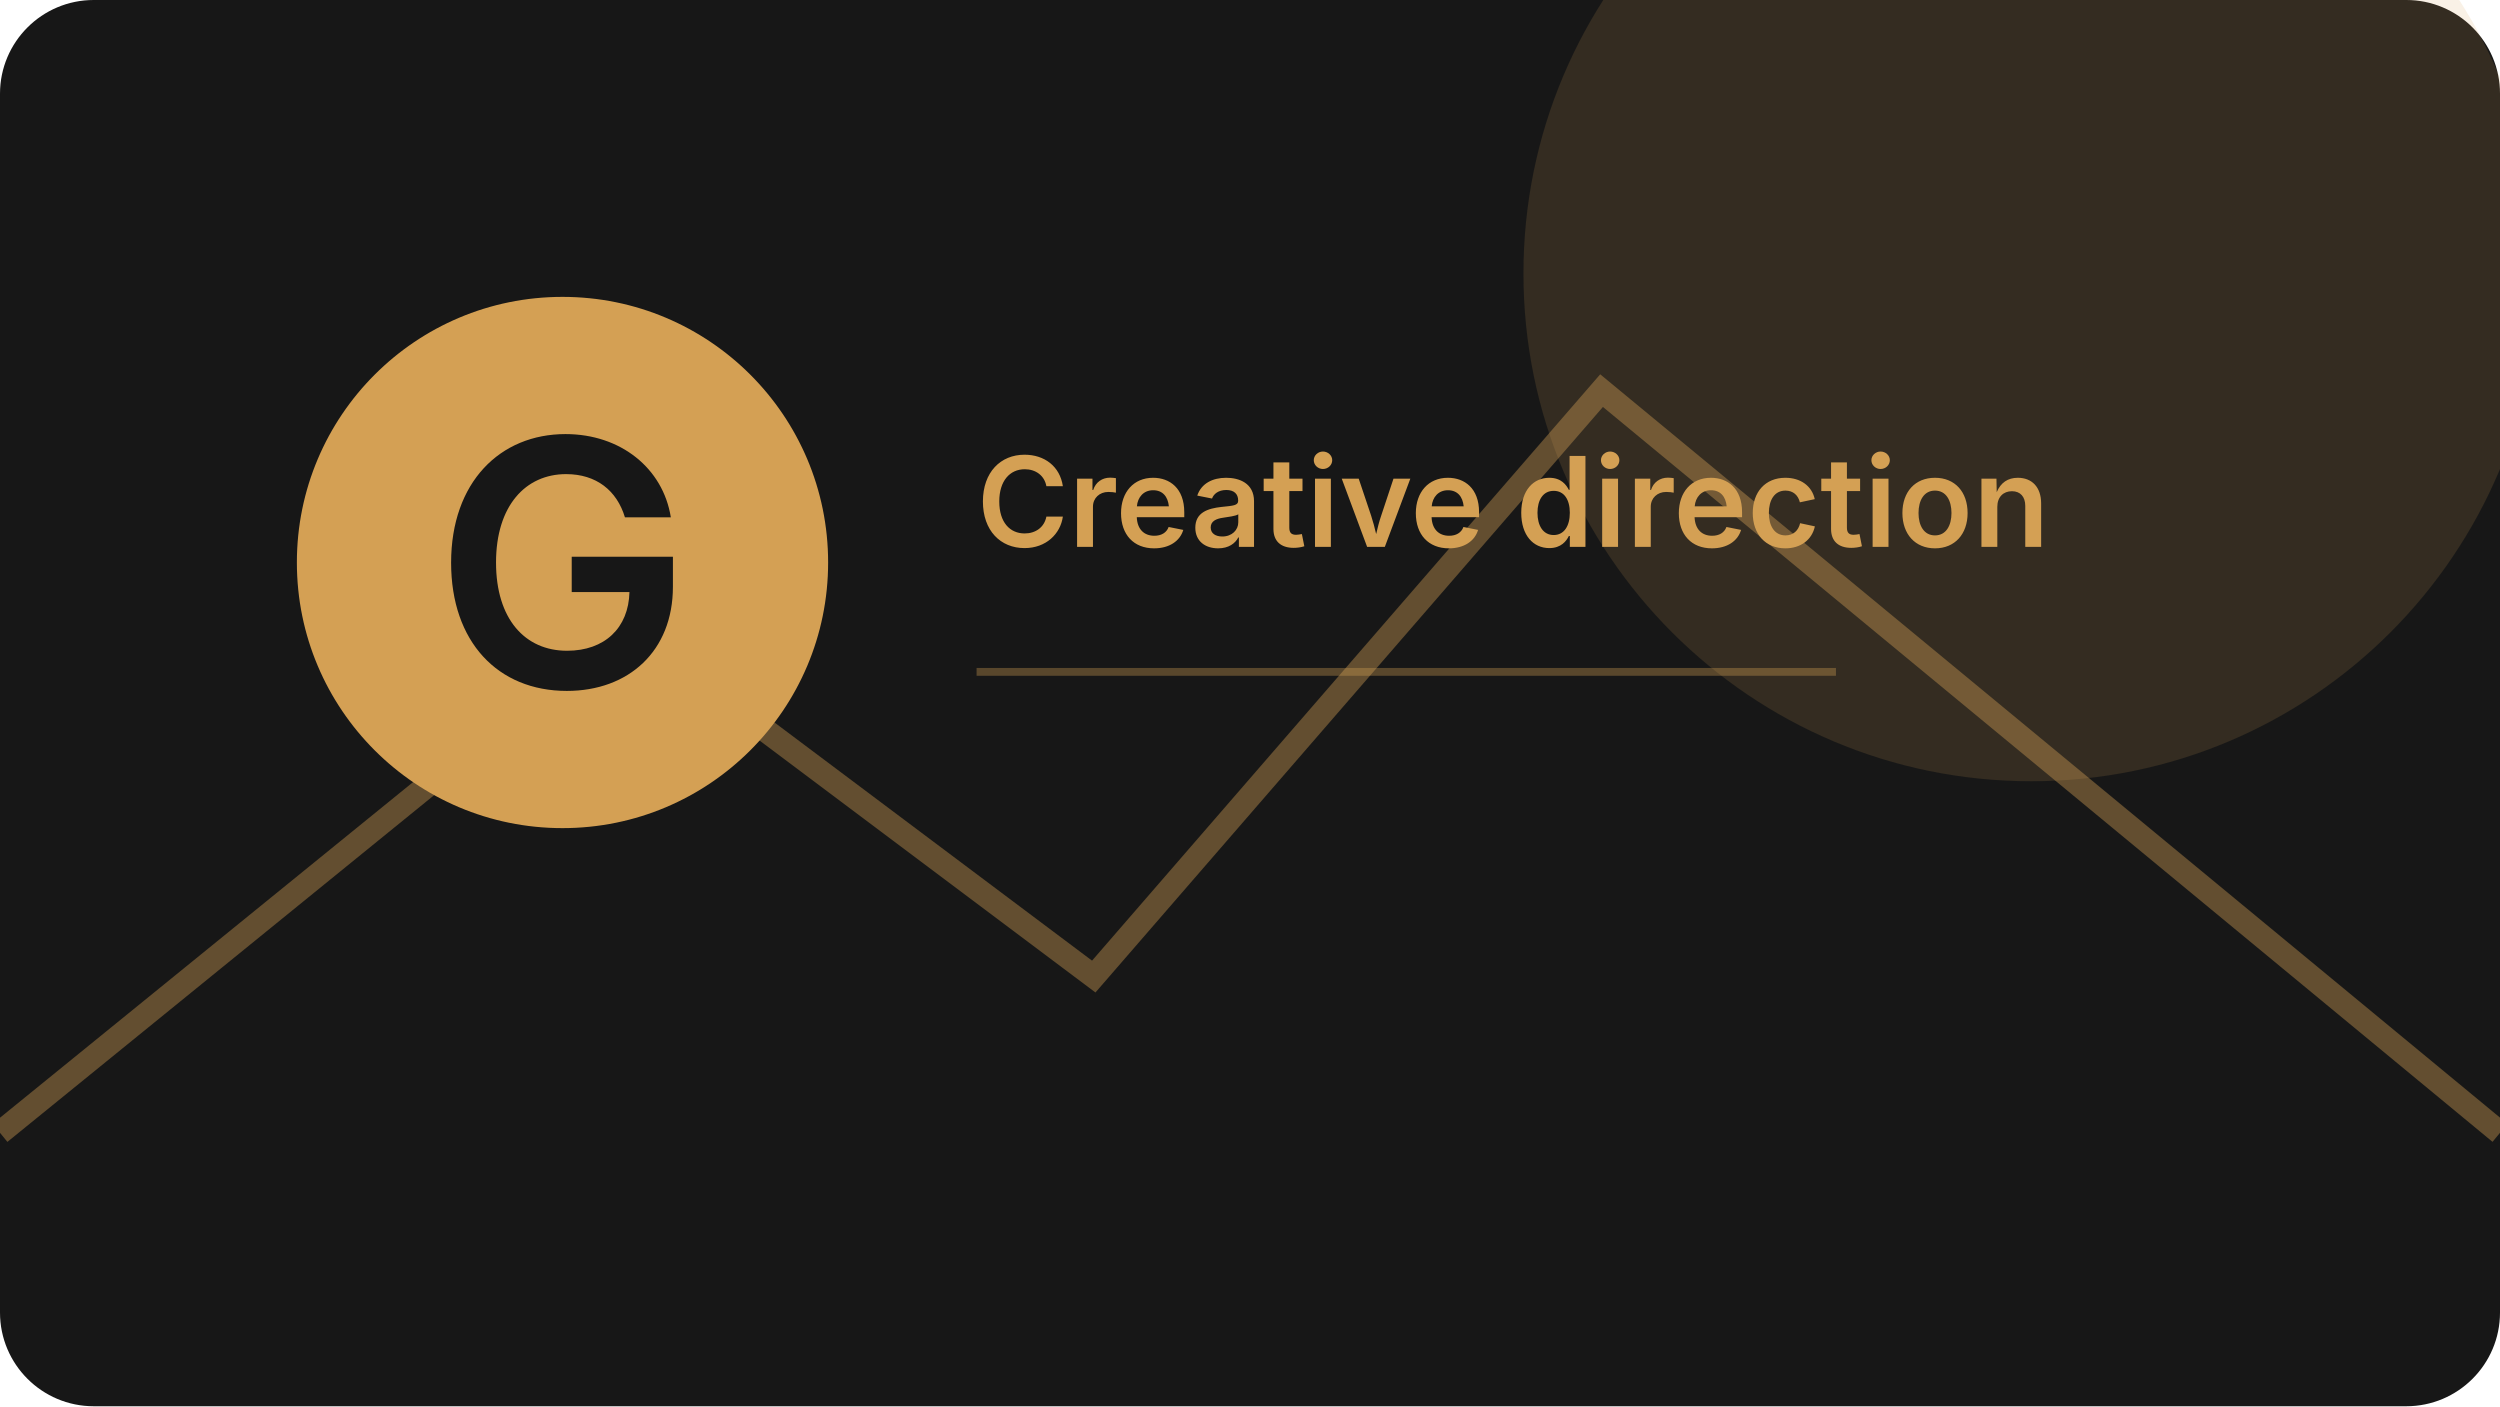
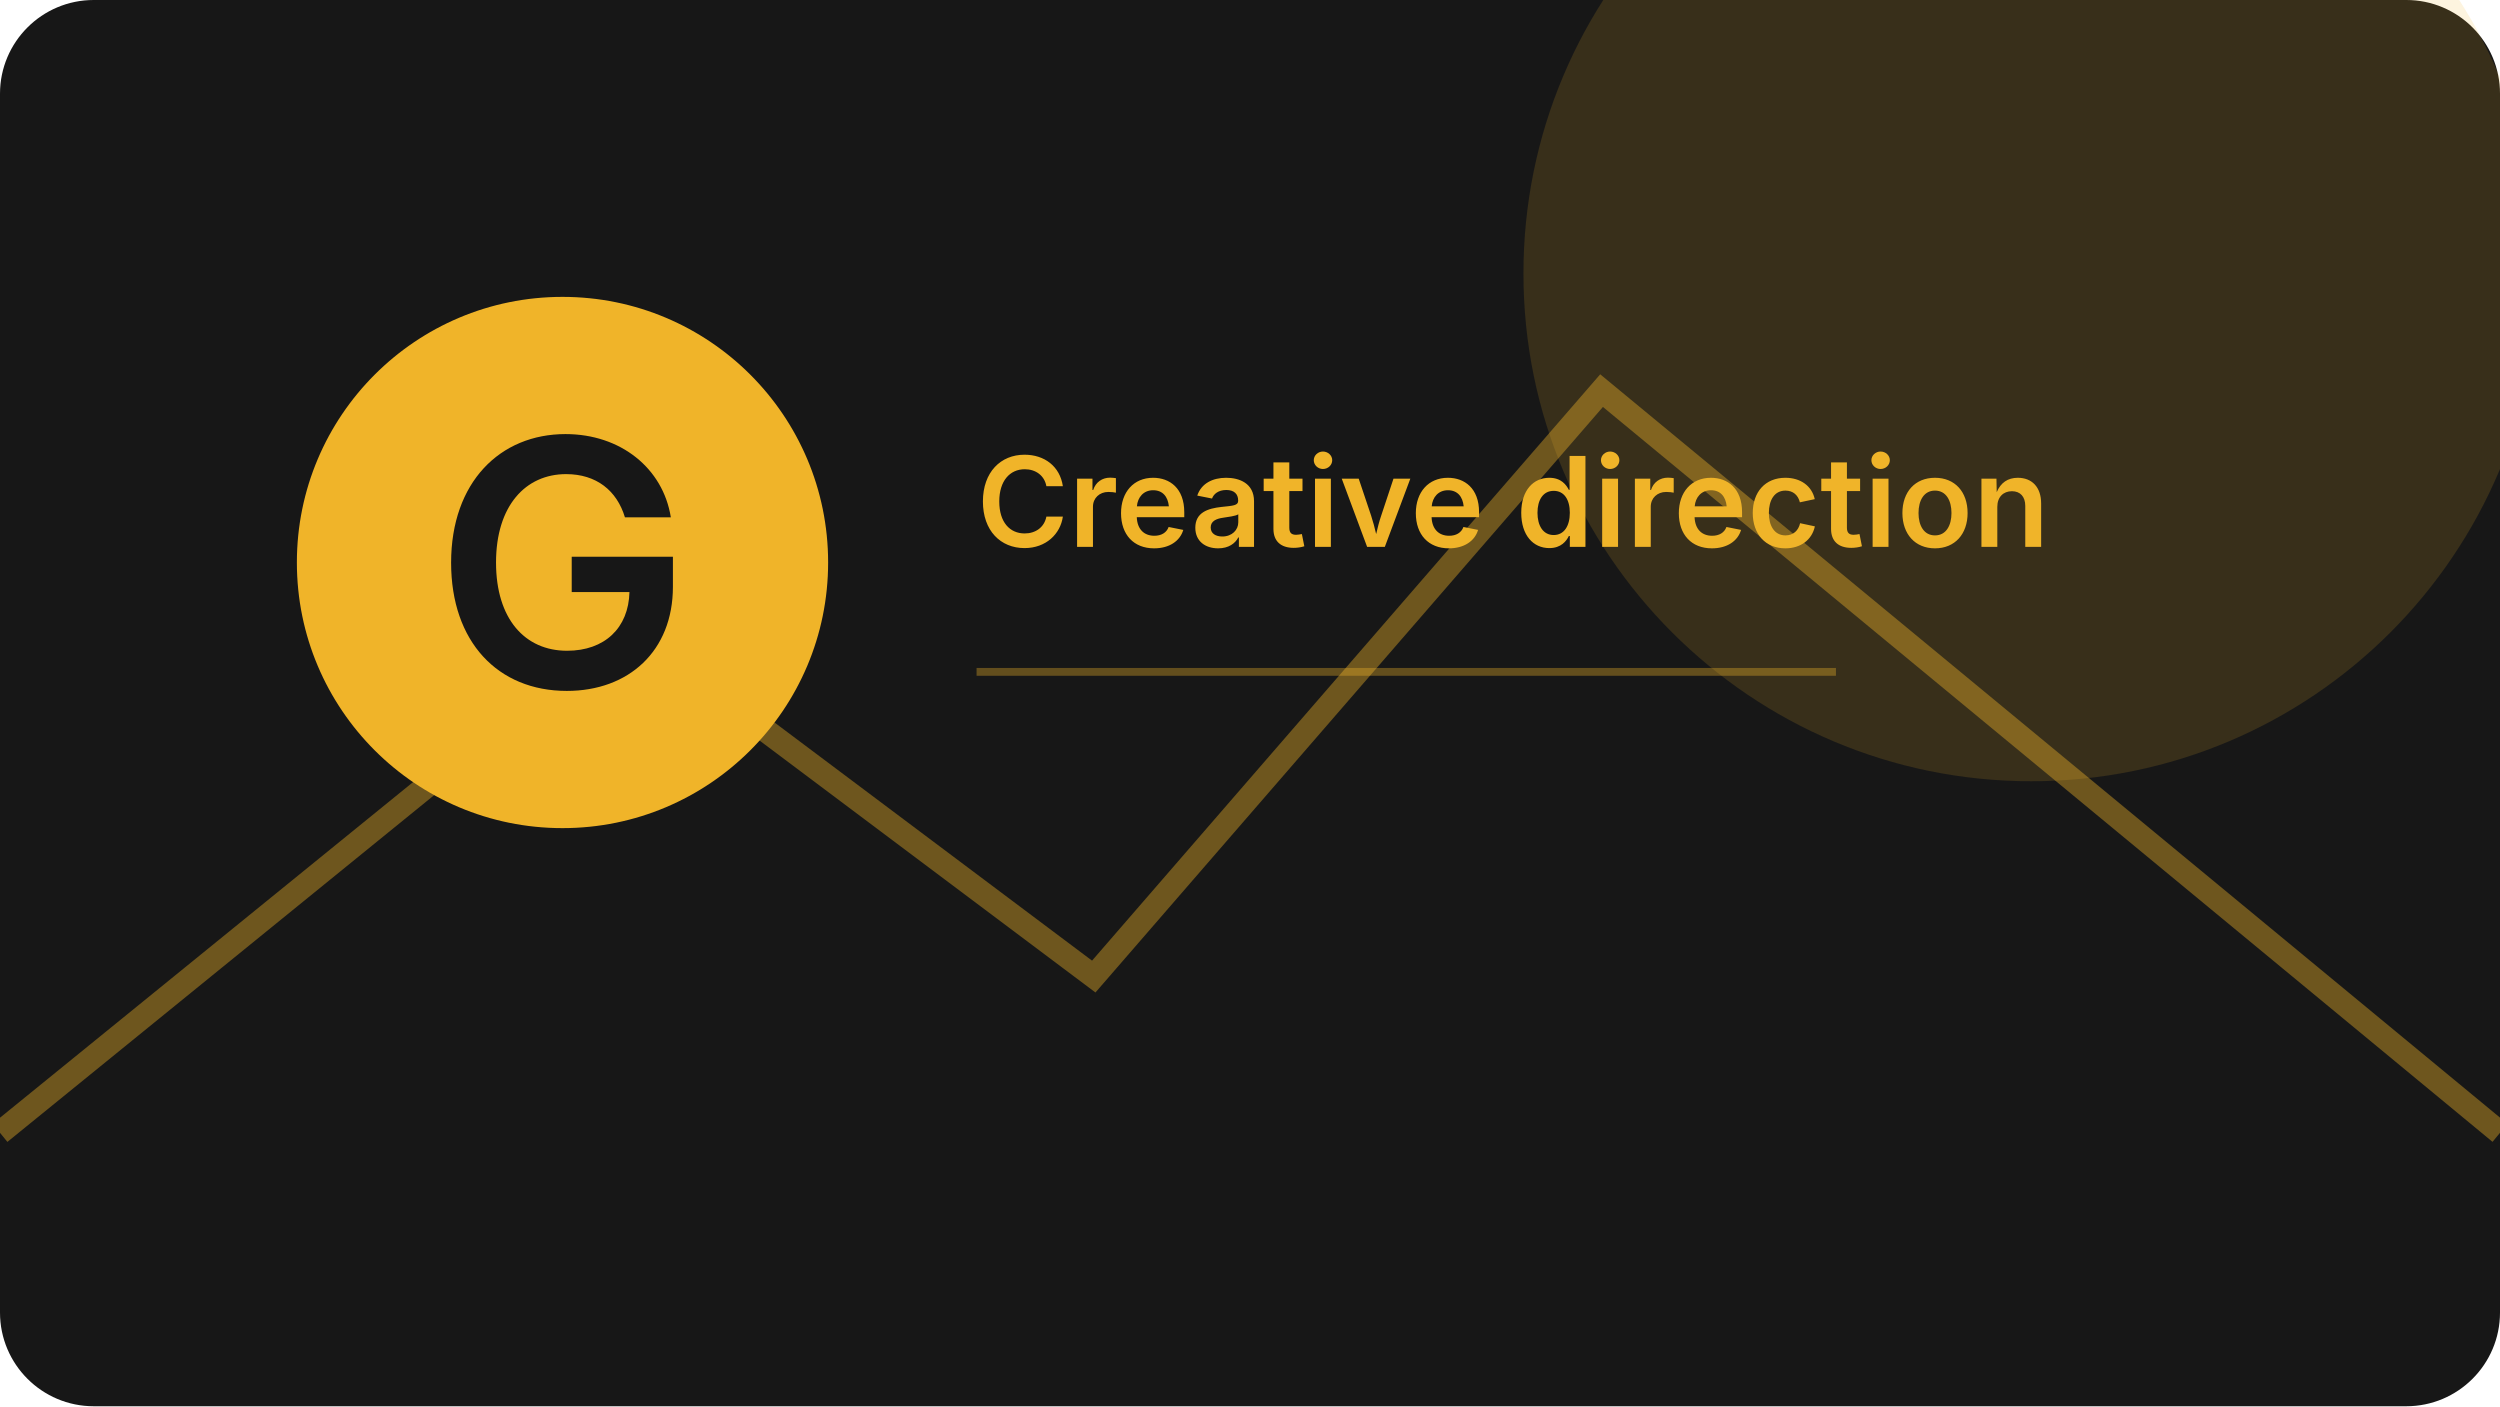
<svg xmlns="http://www.w3.org/2000/svg" viewBox="0 0 320 180" role="img" aria-label="Creative direction">
  <rect width="320" height="180" rx="12" fill="#171717" />
-   <circle cx="260" cy="35" r="65" fill="#d4a054" opacity=".15" />
-   <path d="M0 145 80 80l60 45 65-75 115 95" fill="none" stroke="#d4a054" stroke-width="3" opacity=".4" />
-   <circle cx="72" cy="72" r="34" fill="#d4a054" />
+   <circle cx="260" cy="35" r="65" fill="#f0b429" opacity=".15" />
+   <path d="M0 145 80 80l60 45 65-75 115 95" fill="none" stroke="#f0b429" stroke-width="3" opacity=".4" />
+   <circle cx="72" cy="72" r="34" fill="#f0b429" />
  <text x="72" y="88" text-anchor="middle" font-family="Inter,Arial,sans-serif" font-size="44" font-weight="600" fill="#171717">G</text>
-   <text x="125" y="70" font-family="Inter,Arial,sans-serif" font-size="16" font-weight="600" fill="#d4a054">Creative direction</text>
-   <path d="M125 86h110" stroke="#d4a054" opacity=".35" />
+   <text x="125" y="70" font-family="Inter,Arial,sans-serif" font-size="16" font-weight="600" fill="#f0b429">Creative direction</text>
+   <path d="M125 86h110" stroke="#f0b429" opacity=".35" />
</svg>
